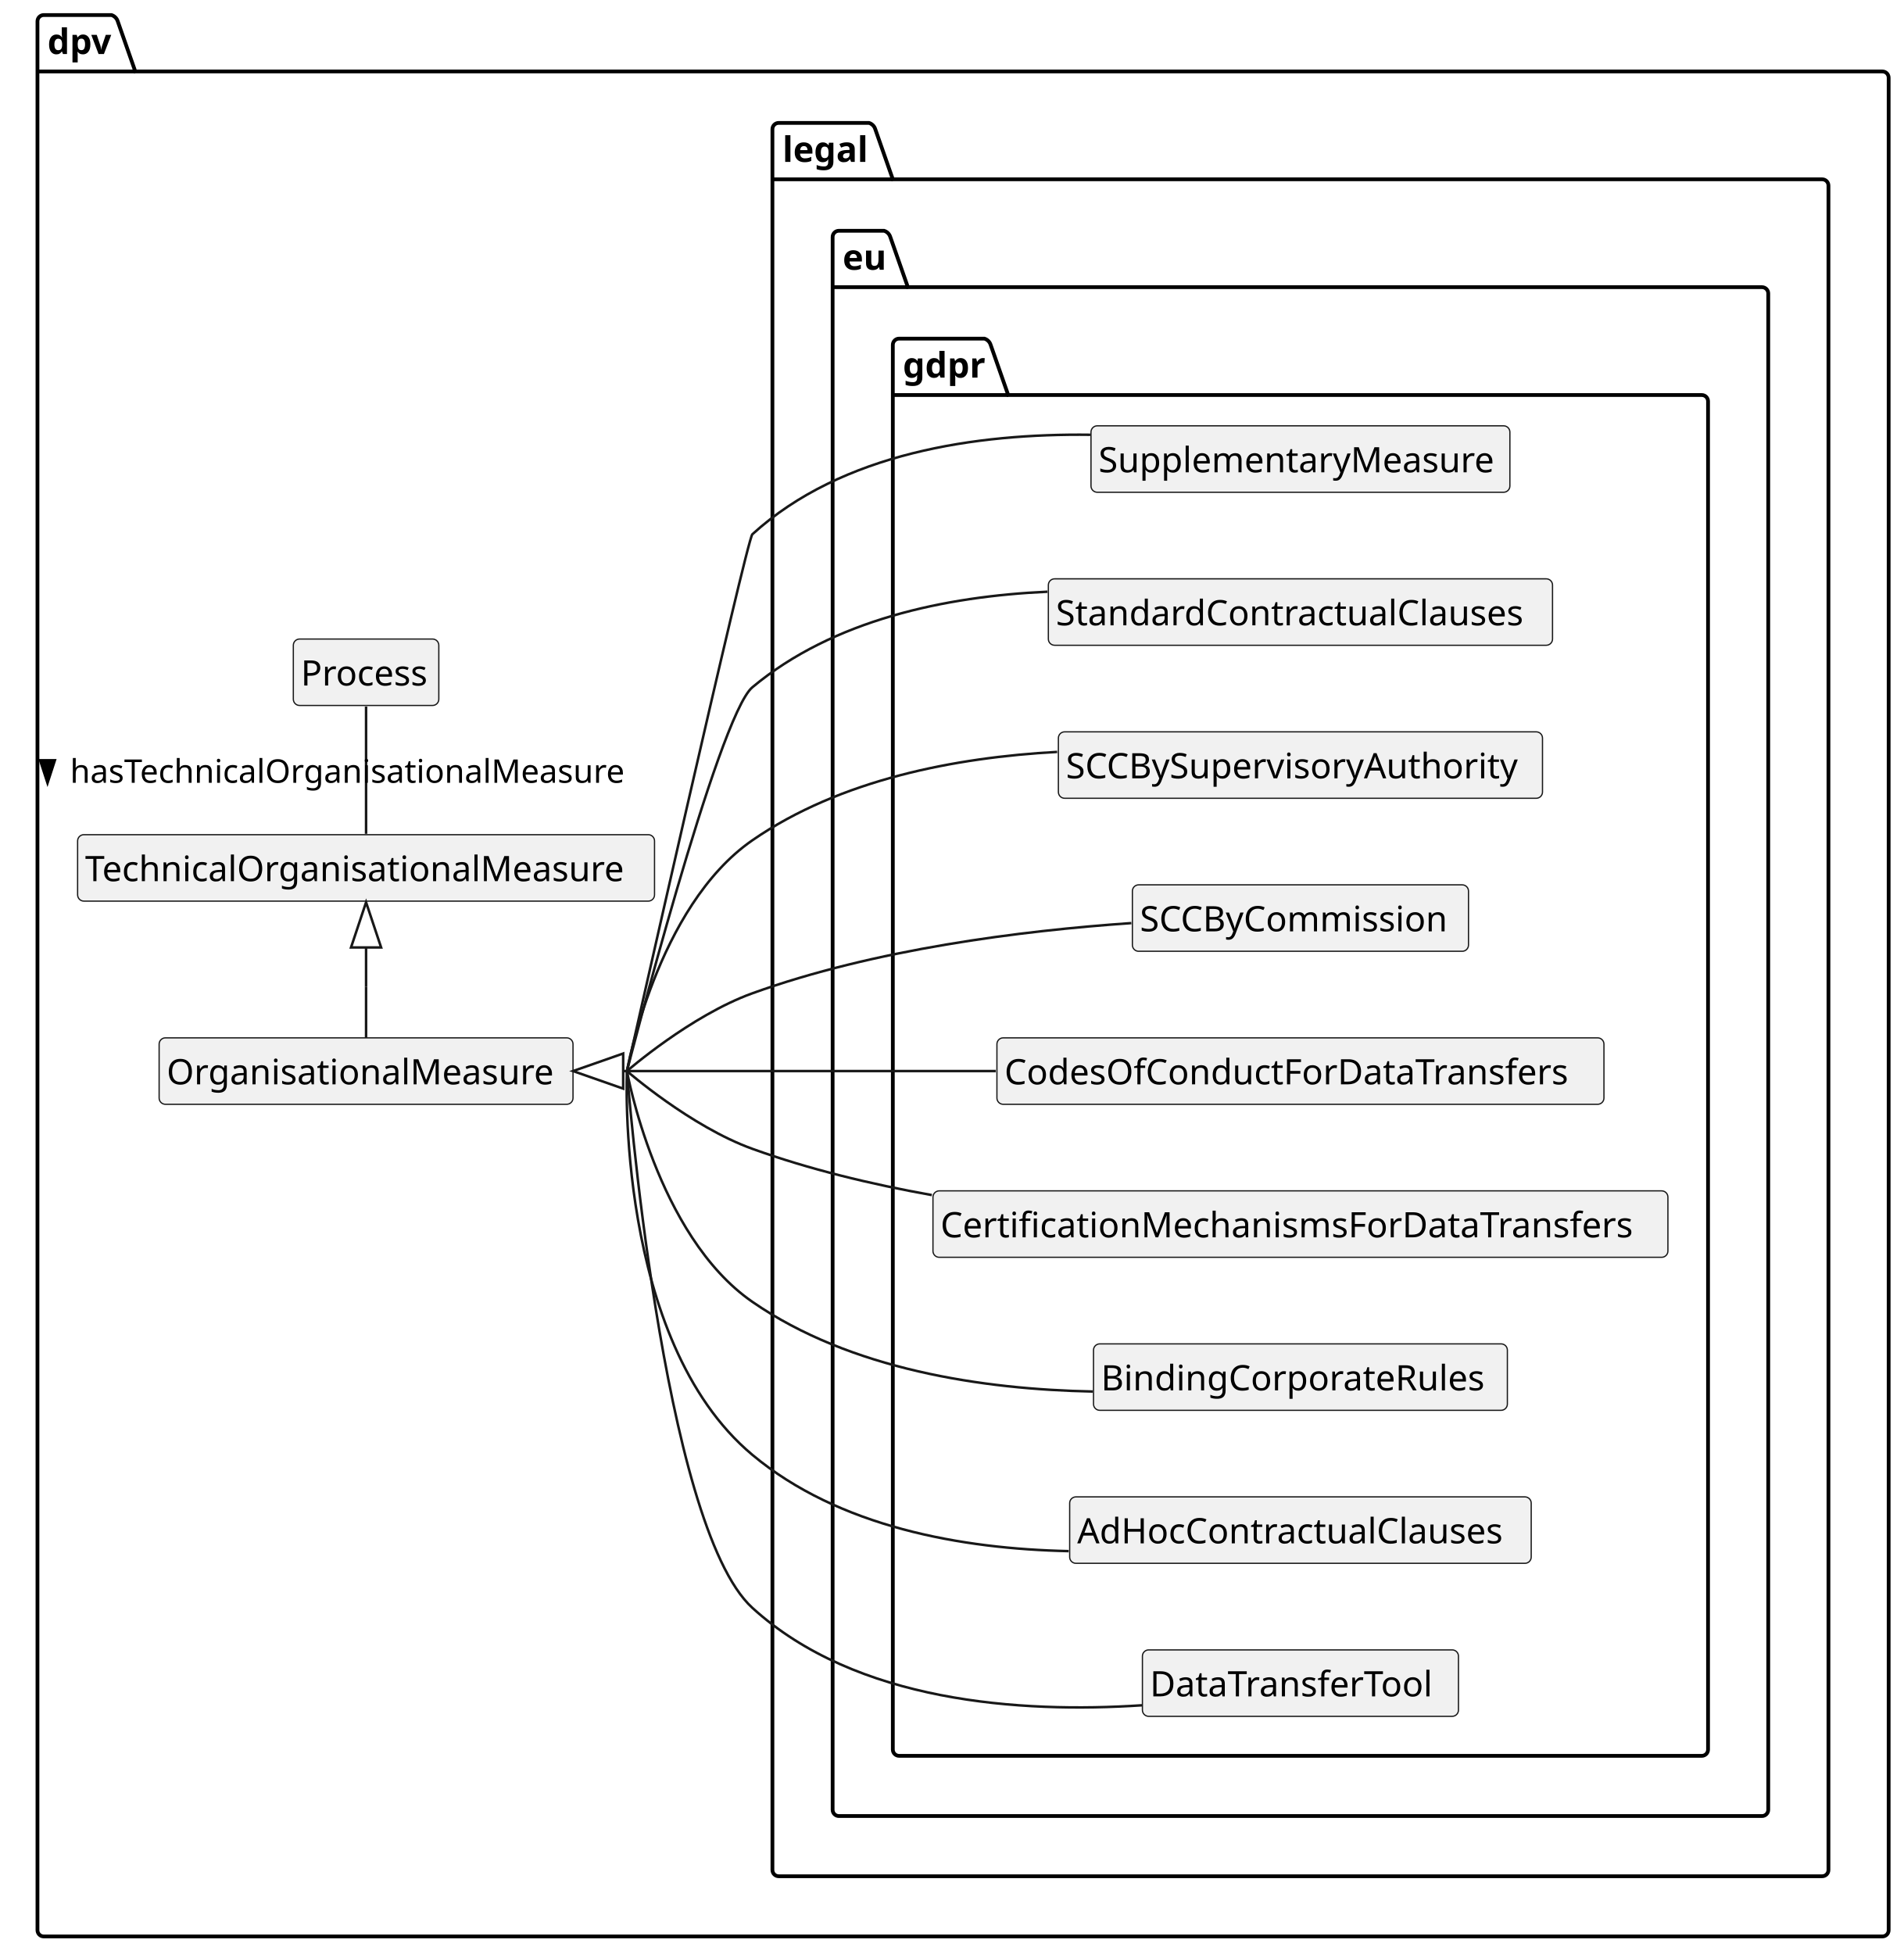
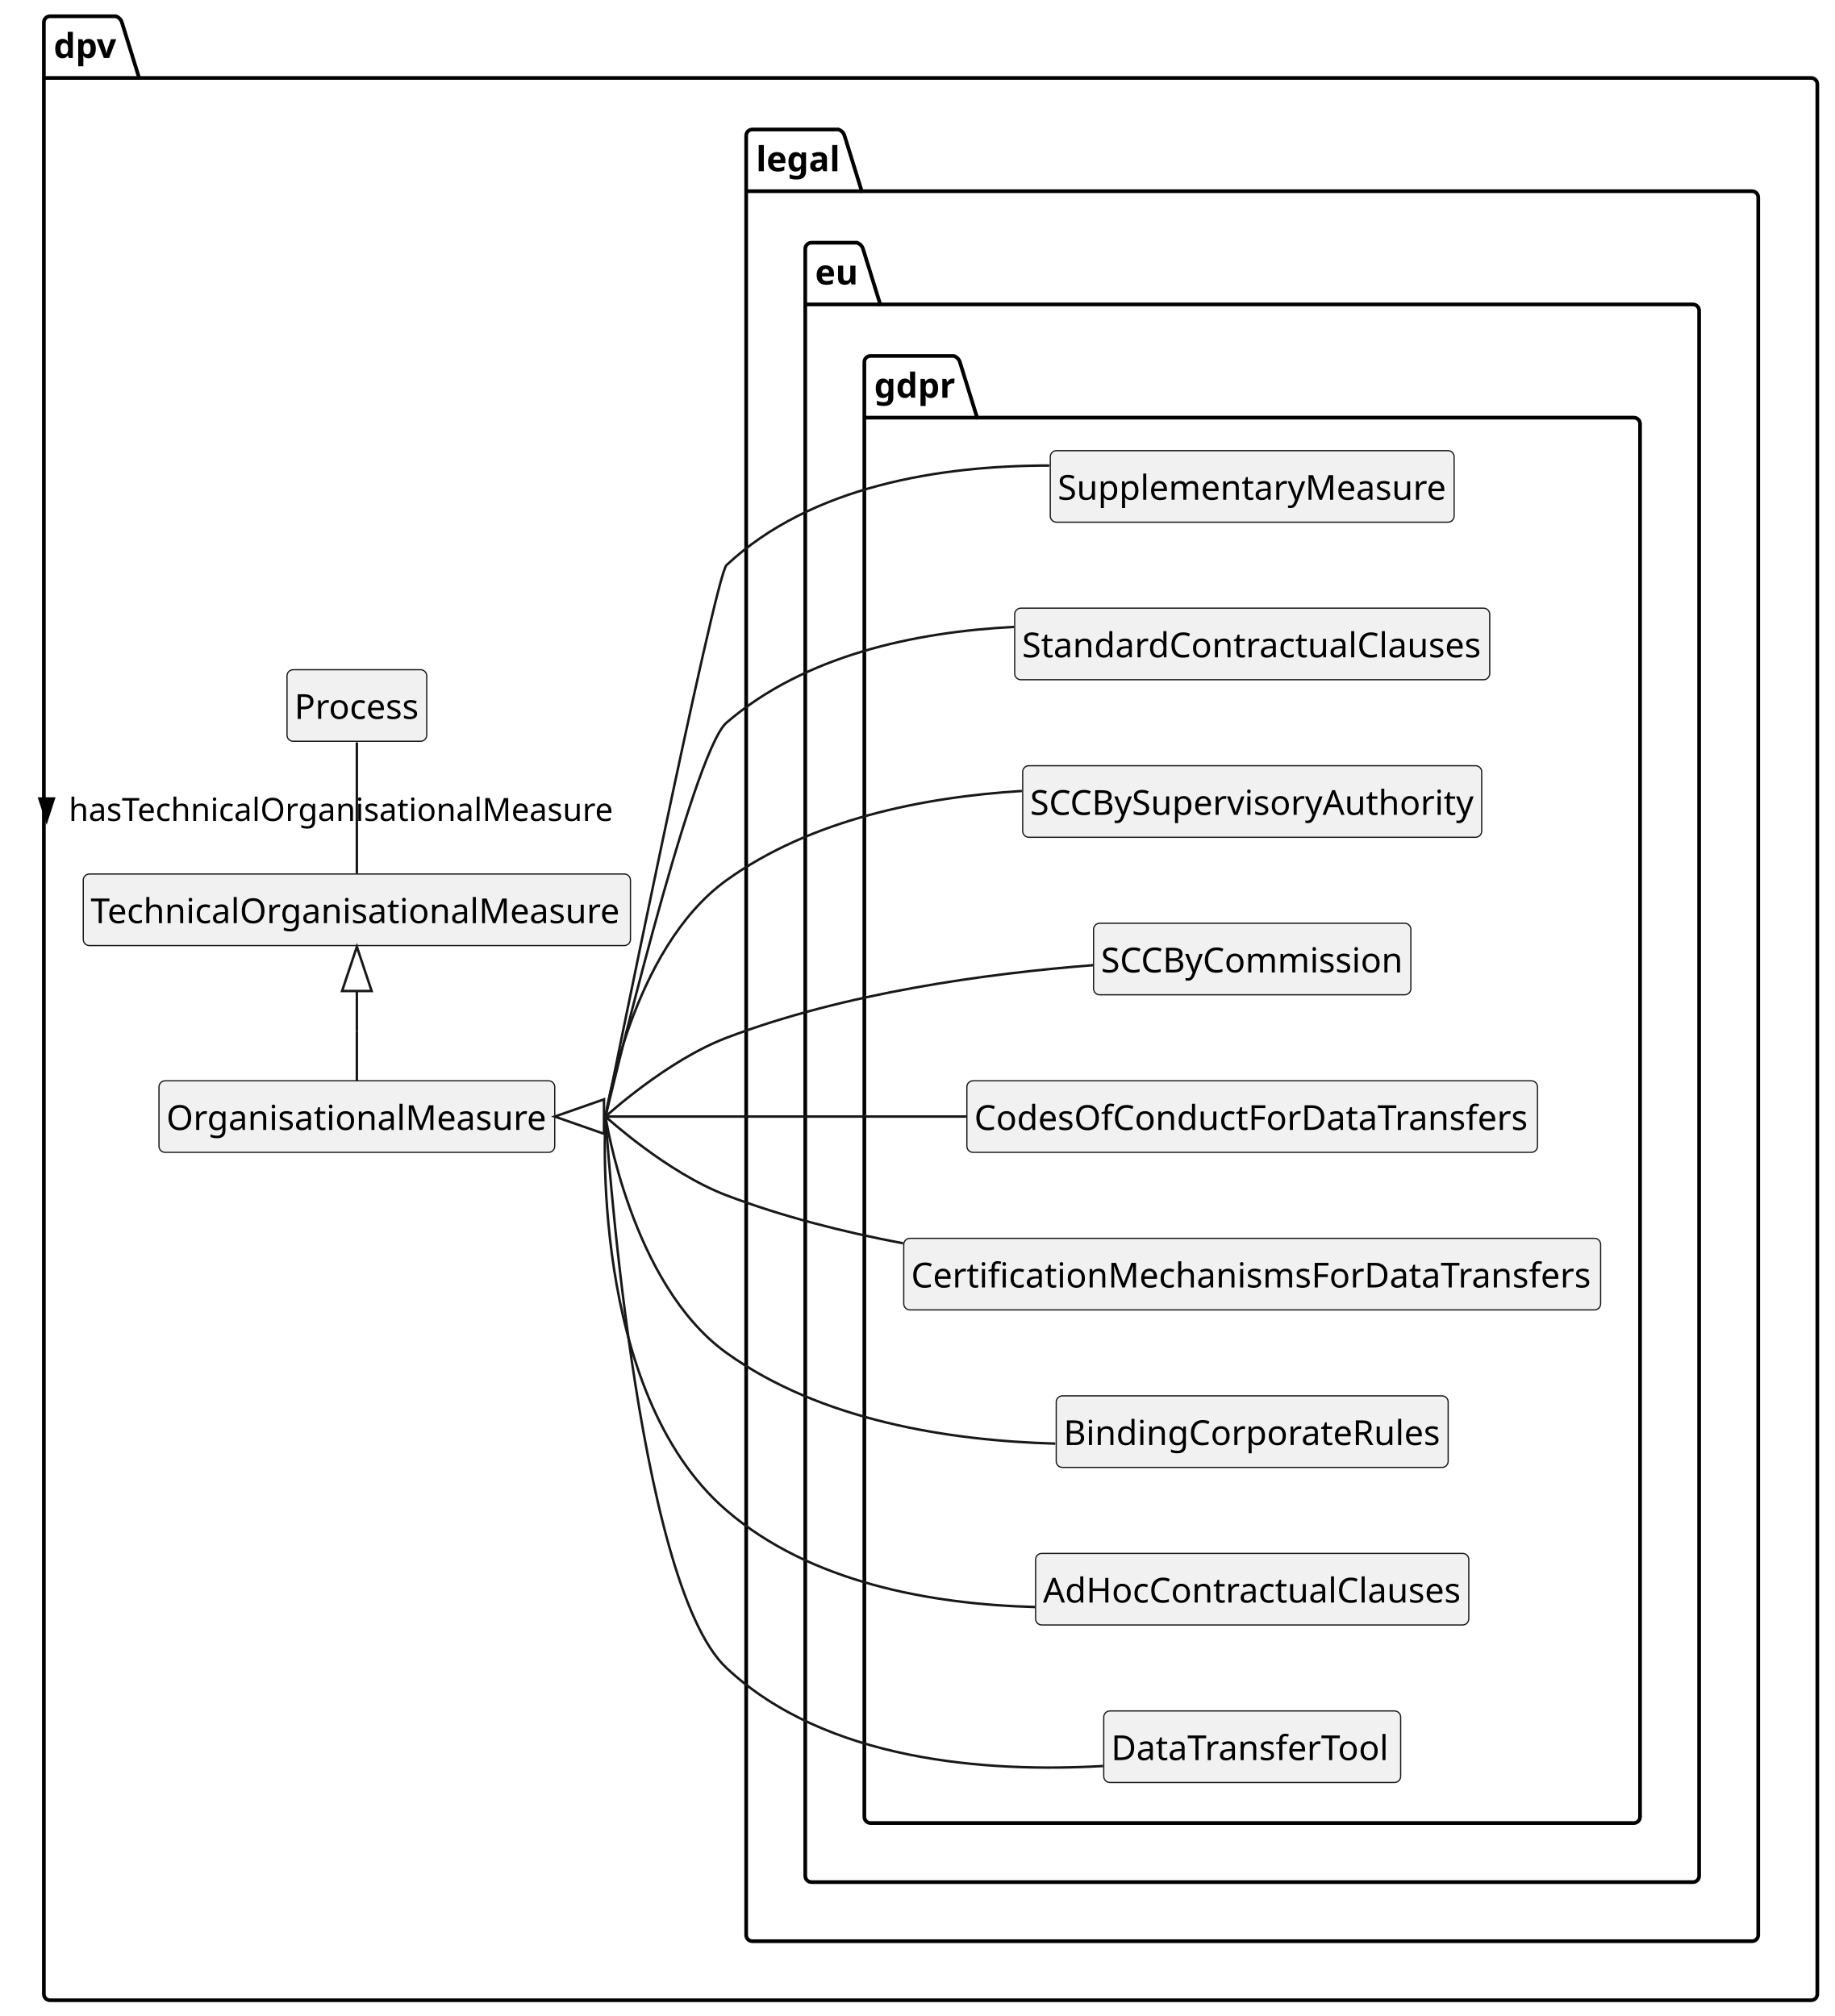
- <svg xmlns="http://www.w3.org/2000/svg" contentStyleType="text/css" height="779px" preserveAspectRatio="none" style="width:759px;height:779px;background:#FFFFFF;" version="1.1" viewBox="0 0 759 779" width="759px" zoomAndPan="magnify">
+ <svg xmlns="http://www.w3.org/2000/svg" contentStyleType="text/css" data-diagram-type="CLASS" height="819px" preserveAspectRatio="none" style="width:745px;height:819px;background:#FFFFFF;" version="1.1" viewBox="0 0 745 819" width="745px" zoomAndPan="magnify">
  <defs />
  <g>
-     <g id="cluster_dpv">
-       <path d="M17.439,6 L44.439,6 A3.75,3.75 0 0 1 46.939,8.5 L53.939,28.488 L750.439,28.488 A2.5,2.5 0 0 1 752.939,30.988 L752.939,769.5 A2.5,2.5 0 0 1 750.439,772 L17.439,772 A2.5,2.5 0 0 1 14.939,769.5 L14.939,8.5 A2.5,2.5 0 0 1 17.439,6 " fill="none" style="stroke:#000000;stroke-width:1.5;" />
-       <line style="stroke:#000000;stroke-width:1.5;" x1="14.939" x2="53.939" y1="28.488" y2="28.488" />
-       <text fill="#000000" font-family="sans-serif" font-size="14" font-weight="bold" lengthAdjust="spacing" textLength="26" x="18.939" y="21.535">dpv</text>
+     <g class="cluster" data-entity="dpv" data-source-line="5" data-uid="ent0002" id="cluster_dpv">
+       <path d="M20.319,6.602 L47.009,6.602 A3.75,3.75 0 0 1 49.509,9.102 L56.509,31.67 L735.609,31.67 A2.5,2.5 0 0 1 738.109,34.17 L738.109,810.102 A2.5,2.5 0 0 1 735.609,812.602 L20.319,812.602 A2.5,2.5 0 0 1 17.819,810.102 L17.819,9.102 A2.5,2.5 0 0 1 20.319,6.602" fill="none" style="stroke:#000000;stroke-width:1.5;" />
+       <line style="stroke:#000000;stroke-width:1.5;" x1="17.819" x2="56.509" y1="31.67" y2="31.67" />
+       <text fill="#000000" font-family="sans-serif" font-size="14" font-weight="bold" lengthAdjust="spacing" textLength="25.69" x="21.819" y="23.568">dpv</text>
    </g>
-     <g id="cluster_legal">
-       <path d="M310.439,49 L346.439,49 A3.75,3.75 0 0 1 348.939,51.5 L355.939,71.488 L726.439,71.488 A2.5,2.5 0 0 1 728.939,73.988 L728.939,745.5 A2.5,2.5 0 0 1 726.439,748 L310.439,748 A2.5,2.5 0 0 1 307.939,745.5 L307.939,51.5 A2.5,2.5 0 0 1 310.439,49 " fill="none" style="stroke:#000000;stroke-width:1.5;" />
-       <line style="stroke:#000000;stroke-width:1.5;" x1="307.939" x2="355.939" y1="71.488" y2="71.488" />
-       <text fill="#000000" font-family="sans-serif" font-size="14" font-weight="bold" lengthAdjust="spacing" textLength="35" x="311.939" y="64.535">legal</text>
+     <g class="cluster" data-entity="legal" data-source-line="11" data-uid="ent0008" id="cluster_legal">
+       <path d="M305.559,52.602 L340.495,52.602 A3.75,3.75 0 0 1 342.995,55.102 L349.995,77.67 L711.609,77.67 A2.5,2.5 0 0 1 714.109,80.17 L714.109,786.102 A2.5,2.5 0 0 1 711.609,788.602 L305.559,788.602 A2.5,2.5 0 0 1 303.059,786.102 L303.059,55.102 A2.5,2.5 0 0 1 305.559,52.602" fill="none" style="stroke:#000000;stroke-width:1.5;" />
+       <line style="stroke:#000000;stroke-width:1.5;" x1="303.059" x2="349.995" y1="77.67" y2="77.67" />
+       <text fill="#000000" font-family="sans-serif" font-size="14" font-weight="bold" lengthAdjust="spacing" textLength="33.936" x="307.059" y="69.568">legal</text>
    </g>
-     <g id="cluster_eu">
-       <path d="M334.439,92 L352.439,92 A3.75,3.75 0 0 1 354.939,94.5 L361.939,114.488 L702.439,114.488 A2.5,2.5 0 0 1 704.939,116.988 L704.939,721.5 A2.5,2.5 0 0 1 702.439,724 L334.439,724 A2.5,2.5 0 0 1 331.939,721.5 L331.939,94.5 A2.5,2.5 0 0 1 334.439,92 " fill="none" style="stroke:#000000;stroke-width:1.5;" />
-       <line style="stroke:#000000;stroke-width:1.5;" x1="331.939" x2="361.939" y1="114.488" y2="114.488" />
-       <text fill="#000000" font-family="sans-serif" font-size="14" font-weight="bold" lengthAdjust="spacing" textLength="17" x="335.939" y="107.535">eu</text>
+     <g class="cluster" data-entity="eu" data-source-line="11" data-uid="ent0009" id="cluster_eu">
+       <path d="M329.559,98.602 L348.017,98.602 A3.75,3.75 0 0 1 350.517,101.102 L357.517,123.67 L687.609,123.67 A2.5,2.5 0 0 1 690.109,126.17 L690.109,762.102 A2.5,2.5 0 0 1 687.609,764.602 L329.559,764.602 A2.5,2.5 0 0 1 327.059,762.102 L327.059,101.102 A2.5,2.5 0 0 1 329.559,98.602" fill="none" style="stroke:#000000;stroke-width:1.5;" />
+       <line style="stroke:#000000;stroke-width:1.5;" x1="327.059" x2="357.517" y1="123.67" y2="123.67" />
+       <text fill="#000000" font-family="sans-serif" font-size="14" font-weight="bold" lengthAdjust="spacing" textLength="17.458" x="331.059" y="115.568">eu</text>
    </g>
-     <g id="cluster_gdpr">
-       <path d="M358.439,135 L392.439,135 A3.75,3.75 0 0 1 394.939,137.5 L401.939,157.488 L678.439,157.488 A2.5,2.5 0 0 1 680.939,159.988 L680.939,697.5 A2.5,2.5 0 0 1 678.439,700 L358.439,700 A2.5,2.5 0 0 1 355.939,697.5 L355.939,137.5 A2.5,2.5 0 0 1 358.439,135 " fill="none" style="stroke:#000000;stroke-width:1.5;" />
-       <line style="stroke:#000000;stroke-width:1.5;" x1="355.939" x2="401.939" y1="157.488" y2="157.488" />
-       <text fill="#000000" font-family="sans-serif" font-size="14" font-weight="bold" lengthAdjust="spacing" textLength="33" x="359.939" y="150.535">gdpr</text>
+     <g class="cluster" data-entity="gdpr" data-source-line="10" data-uid="ent0006" id="cluster_gdpr">
+       <path d="M353.559,144.602 L387.361,144.602 A3.75,3.75 0 0 1 389.861,147.102 L396.861,169.67 L663.609,169.67 A2.5,2.5 0 0 1 666.109,172.17 L666.109,738.102 A2.5,2.5 0 0 1 663.609,740.602 L353.559,740.602 A2.5,2.5 0 0 1 351.059,738.102 L351.059,147.102 A2.5,2.5 0 0 1 353.559,144.602" fill="none" style="stroke:#000000;stroke-width:1.5;" />
+       <line style="stroke:#000000;stroke-width:1.5;" x1="351.059" x2="396.861" y1="169.67" y2="169.67" />
+       <text fill="#000000" font-family="sans-serif" font-size="14" font-weight="bold" lengthAdjust="spacing" textLength="32.802" x="355.059" y="161.568">gdpr</text>
    </g>
-     <g id="elem_Process">
-       <rect codeLine="6" fill="#F1F1F1" height="26.488" id="Process" rx="2.5" ry="2.5" style="stroke:#181818;stroke-width:0.5;" width="58" x="116.939" y="254.76" />
-       <text fill="#000000" font-family="sans-serif" font-size="14" lengthAdjust="spacing" textLength="52" x="119.939" y="273.295">Process</text>
+     <g class="entity" data-entity="Process" data-source-line="6" data-uid="ent0003" id="entity_Process">
+       <rect fill="#F1F1F1" height="29.068" rx="2.5" ry="2.5" style="stroke:#181818;stroke-width:0.5;" width="56.75" x="116.569" y="272.072" />
+       <text fill="#000000" font-family="sans-serif" font-size="14" lengthAdjust="spacing" textLength="50.75" x="119.569" y="292.038">Process</text>
    </g>
-     <g id="elem_TechnicalOrganisationalMeasure">
-       <rect codeLine="7" fill="#F1F1F1" height="26.488" id="TechnicalOrganisationalMeasure" rx="2.5" ry="2.5" style="stroke:#181818;stroke-width:0.5;" width="230" x="30.939" y="332.76" />
-       <text fill="#000000" font-family="sans-serif" font-size="14" lengthAdjust="spacing" textLength="224" x="33.939" y="351.295">TechnicalOrganisationalMeasure</text>
+     <g class="entity" data-entity="TechnicalOrganisationalMeasure" data-source-line="7" data-uid="ent0004" id="entity_TechnicalOrganisationalMeasure">
+       <rect fill="#F1F1F1" height="29.068" rx="2.5" ry="2.5" style="stroke:#181818;stroke-width:0.5;" width="222.243" x="33.819" y="355.072" />
+       <text fill="#000000" font-family="sans-serif" font-size="14" lengthAdjust="spacing" textLength="216.243" x="36.819" y="375.038">TechnicalOrganisationalMeasure</text>
    </g>
-     <g id="elem_OrganisationalMeasure">
-       <rect codeLine="8" fill="#F1F1F1" height="26.488" id="OrganisationalMeasure" rx="2.5" ry="2.5" style="stroke:#181818;stroke-width:0.5;" width="165" x="63.439" y="413.76" />
-       <text fill="#000000" font-family="sans-serif" font-size="14" lengthAdjust="spacing" textLength="159" x="66.439" y="432.295">OrganisationalMeasure</text>
+     <g class="entity" data-entity="OrganisationalMeasure" data-source-line="8" data-uid="ent0005" id="entity_OrganisationalMeasure">
+       <rect fill="#F1F1F1" height="29.068" rx="2.5" ry="2.5" style="stroke:#181818;stroke-width:0.5;" width="160.741" x="64.569" y="439.072" />
+       <text fill="#000000" font-family="sans-serif" font-size="14" lengthAdjust="spacing" textLength="154.741" x="67.569" y="459.038">OrganisationalMeasure</text>
    </g>
-     <polygon fill="none" points="228.439,427.001,248.439,420,248.439,434" style="stroke:#181818;stroke-width:1.0;" />
-     <line style="stroke:#181818;stroke-width:1.0;" x1="248.439" x2="249.939" y1="427" y2="427" />
-     <line style="stroke:#181818;stroke-width:1.0;" x1="145.939" x2="145.939" y1="413.76" y2="393.46" />
-     <g id="elem_DataTransferTool">
-       <rect codeLine="11" fill="#F1F1F1" height="26.488" id="DataTransferTool" rx="2.5" ry="2.5" style="stroke:#181818;stroke-width:0.5;" width="126" x="455.439" y="657.76" />
-       <text fill="#000000" font-family="sans-serif" font-size="14" lengthAdjust="spacing" textLength="120" x="458.439" y="676.295">DataTransferTool</text>
+     <polygon fill="none" points="225.31,453.603,245.31,446.602,245.311,460.602" style="stroke:#181818;stroke-width:1;" />
+     <line style="stroke:#181818;stroke-width:1;" x1="245.31" x2="245.939" y1="453.602" y2="453.602" />
+     <line style="stroke:#181818;stroke-width:1;" x1="144.939" x2="144.939" y1="439.072" y2="418.822" />
+     <g class="entity" data-entity="DataTransferTool" data-source-line="11" data-uid="ent0007" id="entity_DataTransferTool">
+       <rect fill="#F1F1F1" height="29.068" rx="2.5" ry="2.5" style="stroke:#181818;stroke-width:0.5;" width="120.59" x="448.289" y="695.072" />
+       <text fill="#000000" font-family="sans-serif" font-size="14" lengthAdjust="spacing" textLength="114.59" x="451.289" y="715.038">DataTransferTool</text>
    </g>
-     <g id="elem_AdHocContractualClauses">
-       <rect codeLine="12" fill="#F1F1F1" height="26.488" id="AdHocContractualClauses" rx="2.5" ry="2.5" style="stroke:#181818;stroke-width:0.5;" width="184" x="426.439" y="596.76" />
-       <text fill="#000000" font-family="sans-serif" font-size="14" lengthAdjust="spacing" textLength="178" x="429.439" y="615.295">AdHocContractualClauses</text>
+     <g class="entity" data-entity="AdHocContractualClauses" data-source-line="12" data-uid="ent0010" id="entity_AdHocContractualClauses">
+       <rect fill="#F1F1F1" height="29.068" rx="2.5" ry="2.5" style="stroke:#181818;stroke-width:0.5;" width="175.945" x="420.609" y="631.072" />
+       <text fill="#000000" font-family="sans-serif" font-size="14" lengthAdjust="spacing" textLength="169.945" x="423.609" y="651.038">AdHocContractualClauses</text>
    </g>
-     <g id="elem_BindingCorporateRules">
-       <rect codeLine="13" fill="#F1F1F1" height="26.488" id="BindingCorporateRules" rx="2.5" ry="2.5" style="stroke:#181818;stroke-width:0.5;" width="165" x="435.939" y="535.76" />
-       <text fill="#000000" font-family="sans-serif" font-size="14" lengthAdjust="spacing" textLength="159" x="438.939" y="554.295">BindingCorporateRules</text>
+     <g class="entity" data-entity="BindingCorporateRules" data-source-line="13" data-uid="ent0011" id="entity_BindingCorporateRules">
+       <rect fill="#F1F1F1" height="29.068" rx="2.5" ry="2.5" style="stroke:#181818;stroke-width:0.5;" width="159.187" x="428.989" y="567.072" />
+       <text fill="#000000" font-family="sans-serif" font-size="14" lengthAdjust="spacing" textLength="153.187" x="431.989" y="587.038">BindingCorporateRules</text>
    </g>
-     <g id="elem_CertificationMechanismsForDataTransfers">
-       <rect codeLine="14" fill="#F1F1F1" height="26.488" id="CertificationMechanismsForDataTransfers" rx="2.5" ry="2.5" style="stroke:#181818;stroke-width:0.5;" width="293" x="371.939" y="474.76" />
-       <text fill="#000000" font-family="sans-serif" font-size="14" lengthAdjust="spacing" textLength="287" x="374.939" y="493.295">CertificationMechanismsForDataTransfers</text>
+     <g class="entity" data-entity="CertificationMechanismsForDataTransfers" data-source-line="14" data-uid="ent0012" id="entity_CertificationMechanismsForDataTransfers">
+       <rect fill="#F1F1F1" height="29.068" rx="2.5" ry="2.5" style="stroke:#181818;stroke-width:0.5;" width="283.045" x="367.059" y="503.072" />
+       <text fill="#000000" font-family="sans-serif" font-size="14" lengthAdjust="spacing" textLength="277.045" x="370.059" y="523.038">CertificationMechanismsForDataTransfers</text>
    </g>
-     <g id="elem_CodesOfConductForDataTransfers">
-       <rect codeLine="15" fill="#F1F1F1" height="26.488" id="CodesOfConductForDataTransfers" rx="2.5" ry="2.5" style="stroke:#181818;stroke-width:0.5;" width="242" x="397.439" y="413.76" />
-       <text fill="#000000" font-family="sans-serif" font-size="14" lengthAdjust="spacing" textLength="236" x="400.439" y="432.295">CodesOfConductForDataTransfers</text>
+     <g class="entity" data-entity="CodesOfConductForDataTransfers" data-source-line="15" data-uid="ent0013" id="entity_CodesOfConductForDataTransfers">
+       <rect fill="#F1F1F1" height="29.068" rx="2.5" ry="2.5" style="stroke:#181818;stroke-width:0.5;" width="231.763" x="392.699" y="439.072" />
+       <text fill="#000000" font-family="sans-serif" font-size="14" lengthAdjust="spacing" textLength="225.763" x="395.699" y="459.038">CodesOfConductForDataTransfers</text>
    </g>
-     <g id="elem_SCCByCommission">
-       <rect codeLine="16" fill="#F1F1F1" height="26.488" id="SCCByCommission" rx="2.5" ry="2.5" style="stroke:#181818;stroke-width:0.5;" width="134" x="451.439" y="352.76" />
-       <text fill="#000000" font-family="sans-serif" font-size="14" lengthAdjust="spacing" textLength="128" x="454.439" y="371.295">SCCByCommission</text>
+     <g class="entity" data-entity="SCCByCommission" data-source-line="16" data-uid="ent0014" id="entity_SCCByCommission">
+       <rect fill="#F1F1F1" height="29.068" rx="2.5" ry="2.5" style="stroke:#181818;stroke-width:0.5;" width="128.877" x="444.149" y="375.072" />
+       <text fill="#000000" font-family="sans-serif" font-size="14" lengthAdjust="spacing" textLength="122.877" x="447.149" y="395.038">SCCByCommission</text>
    </g>
-     <g id="elem_SCCBySupervisoryAuthority">
-       <rect codeLine="17" fill="#F1F1F1" height="26.488" id="SCCBySupervisoryAuthority" rx="2.5" ry="2.5" style="stroke:#181818;stroke-width:0.5;" width="193" x="421.939" y="291.76" />
-       <text fill="#000000" font-family="sans-serif" font-size="14" lengthAdjust="spacing" textLength="187" x="424.939" y="310.295">SCCBySupervisoryAuthority</text>
+     <g class="entity" data-entity="SCCBySupervisoryAuthority" data-source-line="17" data-uid="ent0015" id="entity_SCCBySupervisoryAuthority">
+       <rect fill="#F1F1F1" height="29.068" rx="2.5" ry="2.5" style="stroke:#181818;stroke-width:0.5;" width="186.431" x="415.369" y="311.072" />
+       <text fill="#000000" font-family="sans-serif" font-size="14" lengthAdjust="spacing" textLength="180.431" x="418.369" y="331.038">SCCBySupervisoryAuthority</text>
    </g>
-     <g id="elem_StandardContractualClauses">
-       <rect codeLine="18" fill="#F1F1F1" height="26.488" id="StandardContractualClauses" rx="2.5" ry="2.5" style="stroke:#181818;stroke-width:0.5;" width="201" x="417.939" y="230.76" />
-       <text fill="#000000" font-family="sans-serif" font-size="14" lengthAdjust="spacing" textLength="195" x="420.939" y="249.295">StandardContractualClauses</text>
+     <g class="entity" data-entity="StandardContractualClauses" data-source-line="18" data-uid="ent0016" id="entity_StandardContractualClauses">
+       <rect fill="#F1F1F1" height="29.068" rx="2.5" ry="2.5" style="stroke:#181818;stroke-width:0.5;" width="192.927" x="412.119" y="247.072" />
+       <text fill="#000000" font-family="sans-serif" font-size="14" lengthAdjust="spacing" textLength="186.927" x="415.119" y="267.038">StandardContractualClauses</text>
    </g>
-     <g id="elem_SupplementaryMeasure">
-       <rect codeLine="19" fill="#F1F1F1" height="26.488" id="SupplementaryMeasure" rx="2.5" ry="2.5" style="stroke:#181818;stroke-width:0.5;" width="167" x="434.939" y="169.76" />
-       <text fill="#000000" font-family="sans-serif" font-size="14" lengthAdjust="spacing" textLength="161" x="437.939" y="188.295">SupplementaryMeasure</text>
+     <g class="entity" data-entity="SupplementaryMeasure" data-source-line="19" data-uid="ent0017" id="entity_SupplementaryMeasure">
+       <rect fill="#F1F1F1" height="29.068" rx="2.5" ry="2.5" style="stroke:#181818;stroke-width:0.5;" width="164.017" x="426.579" y="183.072" />
+       <text fill="#000000" font-family="sans-serif" font-size="14" lengthAdjust="spacing" textLength="158.017" x="429.579" y="203.038">SupplementaryMeasure</text>
    </g>
-     <g id="link_TechnicalOrganisationalMeasure_Process">
-       <path codeLine="22" d="M145.939,332.41 C145.939,318.18 145.939,295.96 145.939,281.69 " fill="none" id="TechnicalOrganisationalMeasure-Process" style="stroke:#181818;stroke-width:1.0;" />
-       <polygon fill="#000000" points="18.939,312.155,21.878,303.11,16,303.11,18.939,312.155" style="stroke:#000000;stroke-width:1.0;" />
-       <text fill="#000000" font-family="sans-serif" font-size="13" lengthAdjust="spacing" textLength="226" x="27.939" y="312.068">hasTechnicalOrganisationalMeasure</text>
+     <g class="link" data-entity-1="TechnicalOrganisationalMeasure" data-entity-2="Process" data-source-line="22" data-uid="lnk19" id="link_TechnicalOrganisationalMeasure_Process">
+       <path codeLine="22" d="M144.939,354.762 C144.939,339.752 144.939,316.662 144.939,301.592" fill="none" id="TechnicalOrganisationalMeasure-Process" style="stroke:#181818;stroke-width:1;" />
+       <polygon fill="#000000" points="18.939,333.455,21.878,324.41,16,324.41,18.939,333.455" style="stroke:#000000;stroke-width:1;" />
+       <text fill="#000000" font-family="sans-serif" font-size="13" lengthAdjust="spacing" textLength="222.352" x="27.939" y="333.499">hasTechnicalOrganisationalMeasure</text>
    </g>
-     <g id="link_OrganisationalMeasure_TechnicalOrganisationalMeasure">
-       <path codeLine="23" d="M145.939,393.46 C145.939,382.21 145.939,388.97 145.939,377.72 " fill="none" id="OrganisationalMeasure-to-TechnicalOrganisationalMeasure" style="stroke:#181818;stroke-width:1.0;" />
-       <polygon fill="none" points="145.939,359.72,139.939,377.72,151.939,377.72,145.939,359.72" style="stroke:#181818;stroke-width:1.0;" />
+     <g class="link" data-entity-1="OrganisationalMeasure" data-entity-2="TechnicalOrganisationalMeasure" data-source-line="23" data-uid="lnk21" id="link_OrganisationalMeasure_TechnicalOrganisationalMeasure">
+       <path codeLine="23" d="M144.939,418.822 C144.939,407.412 144.939,414.002 144.939,402.602" fill="none" id="OrganisationalMeasure-to-TechnicalOrganisationalMeasure" style="stroke:#181818;stroke-width:1;" />
+       <polygon fill="none" points="144.939,384.602,138.939,402.602,150.939,402.602,144.939,384.602" style="stroke:#181818;stroke-width:1;" />
    </g>
-     <g id="link_OrganisationalMeasure_DataTransferTool">
-       <path codeLine="24" d="M249.939,427 C249.939,427 263.849,608.1 299.939,641 C341.349,678.75 406.919,683.04 455.249,679.85 " fill="none" id="OrganisationalMeasure-backto-DataTransferTool" style="stroke:#181818;stroke-width:1.0;" />
+     <g class="link" data-entity-1="OrganisationalMeasure" data-entity-2="DataTransferTool" data-source-line="24" data-uid="lnk22" id="link_OrganisationalMeasure_DataTransferTool">
+       <path codeLine="24" d="M245.939,453.602 C245.939,453.602 257.849,642.782 295.059,677.602 C335.519,715.462 400.549,720.162 448.039,717.442" fill="none" id="OrganisationalMeasure-backto-DataTransferTool" style="stroke:#181818;stroke-width:1;" />
    </g>
-     <g id="link_OrganisationalMeasure_AdHocContractualClauses">
-       <path codeLine="25" d="M249.939,427 C249.939,427 245.039,534.13 299.939,580 C334.459,608.84 383.359,617.47 426.059,618.39 " fill="none" id="OrganisationalMeasure-backto-AdHocContractualClauses" style="stroke:#181818;stroke-width:1.0;" />
+     <g class="link" data-entity-1="OrganisationalMeasure" data-entity-2="AdHocContractualClauses" data-source-line="25" data-uid="lnk23" id="link_OrganisationalMeasure_AdHocContractualClauses">
+       <path codeLine="25" d="M245.939,453.602 C245.939,453.602 238.709,565.052 295.059,613.602 C329.049,642.892 377.999,651.722 420.359,652.852" fill="none" id="OrganisationalMeasure-backto-AdHocContractualClauses" style="stroke:#181818;stroke-width:1;" />
    </g>
-     <g id="link_OrganisationalMeasure_BindingCorporateRules">
-       <path codeLine="26" d="M249.939,427 C249.939,427 261.659,492.53 299.939,519 C339.129,546.1 391.899,553.89 435.649,554.76 " fill="none" id="OrganisationalMeasure-backto-BindingCorporateRules" style="stroke:#181818;stroke-width:1.0;" />
+     <g class="link" data-entity-1="OrganisationalMeasure" data-entity-2="BindingCorporateRules" data-source-line="26" data-uid="lnk24" id="link_OrganisationalMeasure_BindingCorporateRules">
+       <path codeLine="26" d="M245.939,453.602 C245.939,453.602 256.159,521.612 295.059,549.602 C333.299,577.112 385.509,585.272 428.609,586.472" fill="none" id="OrganisationalMeasure-backto-BindingCorporateRules" style="stroke:#181818;stroke-width:1;" />
    </g>
-     <g id="link_OrganisationalMeasure_CertificationMechanismsForDataTransfers">
-       <path codeLine="27" d="M249.939,427 C249.939,427 275.339,449.13 299.939,458 C322.529,466.14 347.179,472.1 371.489,476.44 " fill="none" id="OrganisationalMeasure-backto-CertificationMechanismsForDataTransfers" style="stroke:#181818;stroke-width:1.0;" />
+     <g class="link" data-entity-1="OrganisationalMeasure" data-entity-2="CertificationMechanismsForDataTransfers" data-source-line="27" data-uid="lnk25" id="link_OrganisationalMeasure_CertificationMechanismsForDataTransfers">
+       <path codeLine="27" d="M245.939,453.602 C245.939,453.602 270.709,476.342 295.059,485.602 C317.639,494.192 342.399,500.482 366.779,505.092" fill="none" id="OrganisationalMeasure-backto-CertificationMechanismsForDataTransfers" style="stroke:#181818;stroke-width:1;" />
    </g>
-     <g id="link_OrganisationalMeasure_CodesOfConductForDataTransfers">
-       <path codeLine="28" d="M249.939,427 C249.939,427 325.989,427 396.989,427 " fill="none" id="OrganisationalMeasure-backto-CodesOfConductForDataTransfers" style="stroke:#181818;stroke-width:1.0;" />
+     <g class="link" data-entity-1="OrganisationalMeasure" data-entity-2="CodesOfConductForDataTransfers" data-source-line="28" data-uid="lnk26" id="link_OrganisationalMeasure_CodesOfConductForDataTransfers">
+       <path codeLine="28" d="M245.939,453.602 C245.939,453.602 322.249,453.602 392.439,453.602" fill="none" id="OrganisationalMeasure-backto-CodesOfConductForDataTransfers" style="stroke:#181818;stroke-width:1;" />
    </g>
-     <g id="link_OrganisationalMeasure_SCCByCommission">
-       <path codeLine="29" d="M249.939,427 C249.939,427 275.339,404.87 299.939,396 C348.709,378.42 407.039,371.05 451.019,368.01 " fill="none" id="OrganisationalMeasure-backto-SCCByCommission" style="stroke:#181818;stroke-width:1.0;" />
+     <g class="link" data-entity-1="OrganisationalMeasure" data-entity-2="SCCByCommission" data-source-line="29" data-uid="lnk27" id="link_OrganisationalMeasure_SCCByCommission">
+       <path codeLine="29" d="M245.939,453.602 C245.939,453.602 270.709,430.862 295.059,421.602 C343.019,403.362 400.769,395.482 443.959,392.102" fill="none" id="OrganisationalMeasure-backto-SCCByCommission" style="stroke:#181818;stroke-width:1;" />
    </g>
-     <g id="link_OrganisationalMeasure_SCCBySupervisoryAuthority">
-       <path codeLine="30" d="M249.939,427 C249.939,427 261.659,361.47 299.939,335 C334.979,310.77 380.869,301.98 421.459,299.76 " fill="none" id="OrganisationalMeasure-backto-SCCBySupervisoryAuthority" style="stroke:#181818;stroke-width:1.0;" />
+     <g class="link" data-entity-1="OrganisationalMeasure" data-entity-2="SCCBySupervisoryAuthority" data-source-line="30" data-uid="lnk28" id="link_OrganisationalMeasure_SCCBySupervisoryAuthority">
+       <path codeLine="30" d="M245.939,453.602 C245.939,453.602 256.159,385.592 295.059,357.602 C329.359,332.922 374.909,323.822 415.039,321.332" fill="none" id="OrganisationalMeasure-backto-SCCBySupervisoryAuthority" style="stroke:#181818;stroke-width:1;" />
    </g>
-     <g id="link_OrganisationalMeasure_StandardContractualClauses">
-       <path codeLine="31" d="M249.939,427 C249.939,427 286.219,285.47 299.939,274 C332.189,247.06 376.999,237.75 417.579,235.9 " fill="none" id="OrganisationalMeasure-backto-StandardContractualClauses" style="stroke:#181818;stroke-width:1.0;" />
+     <g class="link" data-entity-1="OrganisationalMeasure" data-entity-2="StandardContractualClauses" data-source-line="31" data-uid="lnk29" id="link_OrganisationalMeasure_StandardContractualClauses">
+       <path codeLine="31" d="M245.939,453.602 C245.939,453.602 280.969,305.742 295.059,293.602 C326.789,266.262 371.559,256.752 411.819,254.682" fill="none" id="OrganisationalMeasure-backto-StandardContractualClauses" style="stroke:#181818;stroke-width:1;" />
    </g>
-     <g id="link_OrganisationalMeasure_SupplementaryMeasure">
-       <path codeLine="32" d="M249.939,427 C249.939,427 297.679,215.06 299.939,213 C335.719,180.39 389.519,172.75 434.669,173.33 " fill="none" id="OrganisationalMeasure-backto-SupplementaryMeasure" style="stroke:#181818;stroke-width:1.0;" />
+     <g class="link" data-entity-1="OrganisationalMeasure" data-entity-2="SupplementaryMeasure" data-source-line="32" data-uid="lnk30" id="link_OrganisationalMeasure_SupplementaryMeasure">
+       <path codeLine="32" d="M245.939,453.602 C245.939,453.602 290.409,233.952 295.059,229.602 C329.599,197.292 382.029,189.132 426.179,189.122" fill="none" id="OrganisationalMeasure-backto-SupplementaryMeasure" style="stroke:#181818;stroke-width:1;" />
    </g>
  </g>
</svg>
